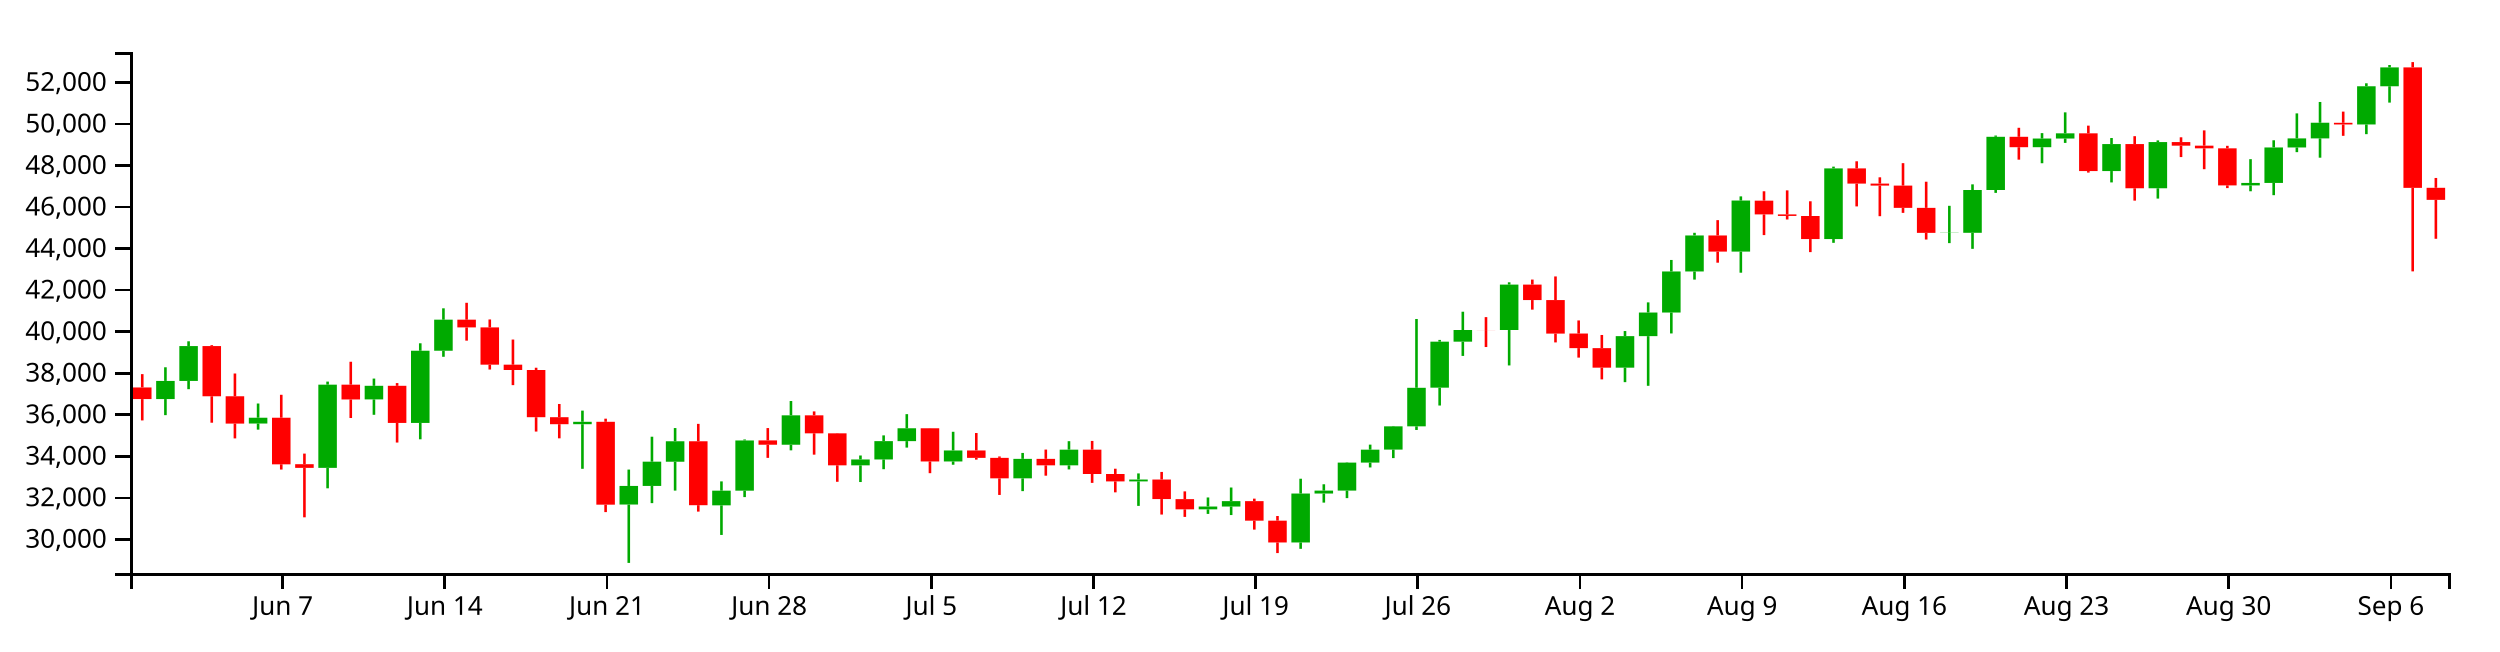
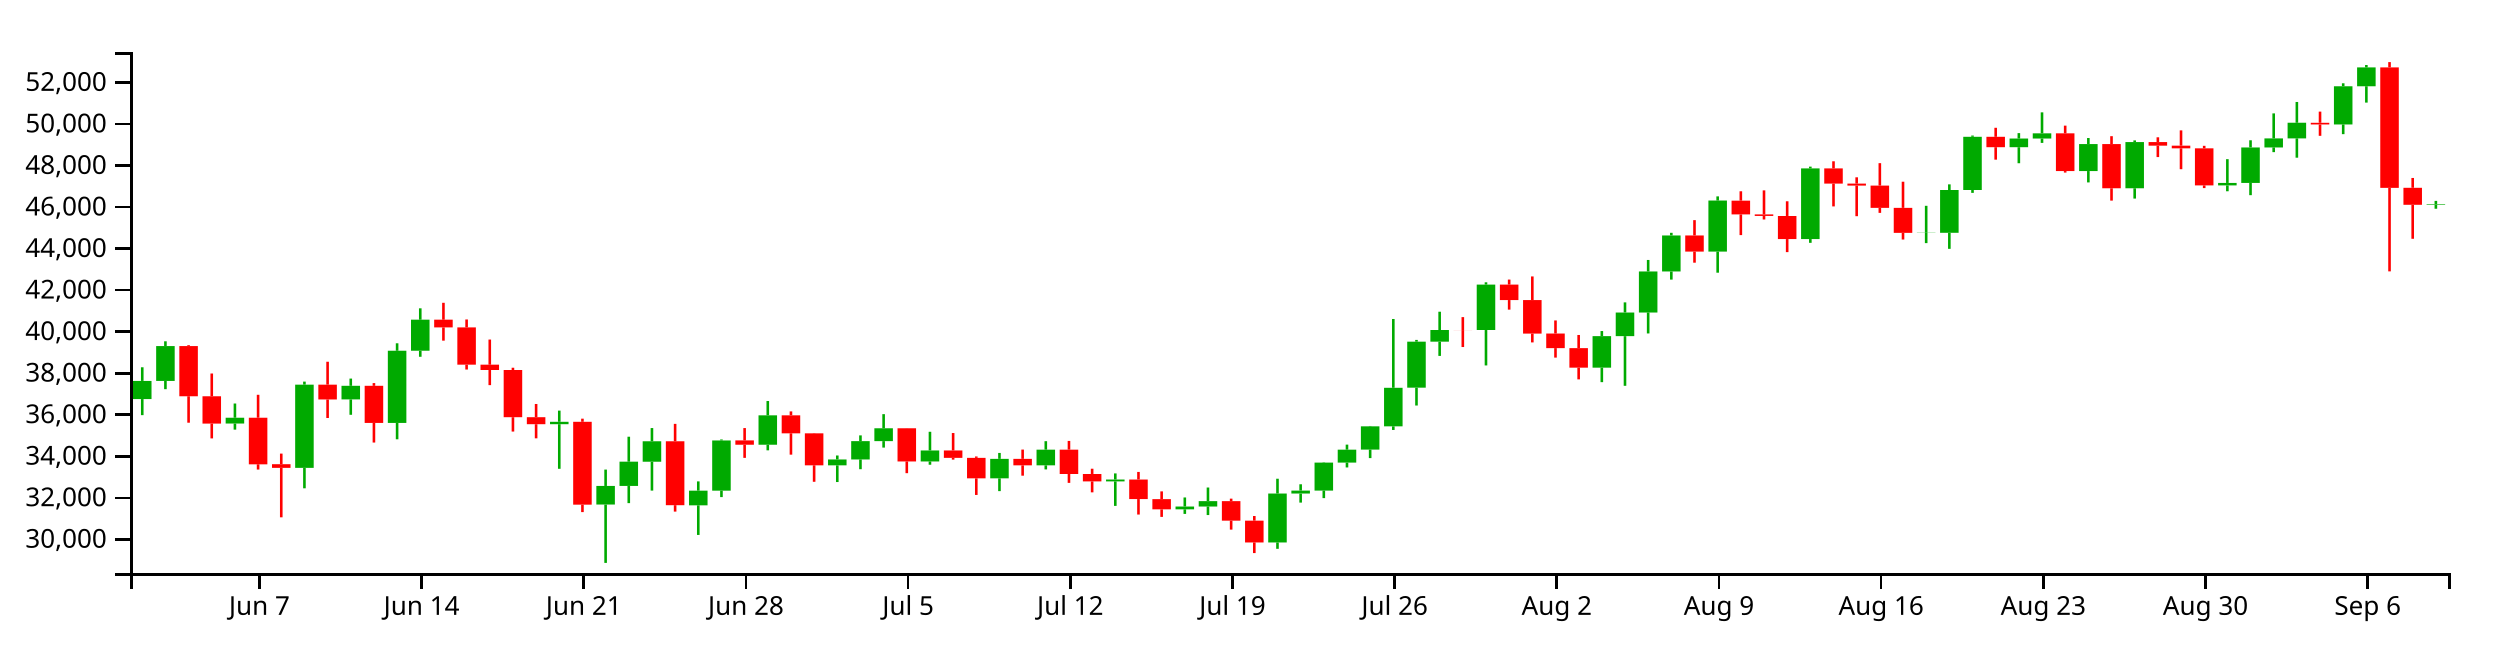
<svg xmlns="http://www.w3.org/2000/svg" version="1.1" width="960" height="250">
  <g transform="translate(50,20)">
    <style>.axis path,.axis line{fill:none;stroke:#000;shape-rendering:crispEdges;}path.candle{stroke:#000000;}path.candle.body{stroke-width:0;}path.candle.up{fill:#00AA00;stroke:#00AA00;}path.candle.down{fill:#FF0000;stroke:#FF0000;}</style>
    <g class="candlestick">
      <g class="data">
-         <path class="candle body up" d="M 9.964 133.235 l 7.117 0 L 17.081 126.267 l -7.117 0 L 9.964 133.235 M 18.86 126.267 l 7.117 0 L 25.978 112.885 l -7.117 0 L 18.86 126.267 M 45.55 142.636 l 7.117 0 L 52.667 140.401 l -7.117 0 L 45.55 142.636 M 72.239 159.664 l 7.117 0 L 79.356 127.707 l -7.117 0 L 72.239 159.664 M 90.032 133.371 l 7.117 0 L 97.149 128.155 l -7.117 0 L 90.032 133.371 M 107.825 142.396 l 7.117 0 L 114.942 114.689 l -7.117 0 L 107.825 142.396 M 116.721 114.689 l 7.117 0 L 123.838 102.761 l -7.117 0 L 116.721 114.689 M 170.1 142.894 l 7.117 0 L 177.217 141.965 l -7.117 0 L 170.1 142.894 M 187.893 173.752 l 7.117 0 L 195.01 166.611 l -7.117 0 L 187.893 173.752 M 196.789 166.611 l 7.117 0 L 203.906 157.293 l -7.117 0 L 196.789 166.611 M 205.686 157.317 l 7.117 0 L 212.803 149.438 l -7.117 0 L 205.686 157.317 M 223.479 174.055 l 7.117 0 L 230.596 168.413 l -7.117 0 L 223.479 174.055 M 232.375 168.413 l 7.117 0 L 239.492 149.141 l -7.117 0 L 232.375 168.413 M 250.168 150.779 l 7.117 0 L 257.285 139.48 l -7.117 0 L 250.168 150.779 M 276.857 158.694 l 7.117 0 L 283.974 156.428 l -7.117 0 L 276.857 158.694 M 285.754 156.428 l 7.117 0 L 292.871 149.39 l -7.117 0 L 285.754 156.428 M 294.65 149.39 l 7.117 0 L 301.767 144.466 l -7.117 0 L 294.65 149.39 M 312.443 157.197 l 7.117 0 L 319.56 152.971 l -7.117 0 L 312.443 157.197 M 339.132 163.692 l 7.117 0 L 346.25 156.195 l -7.117 0 L 339.132 163.692 M 356.925 158.69 l 7.117 0 L 364.042 152.66 l -7.117 0 L 356.925 158.69 M 383.615 164.861 l 7.117 0 L 390.732 164.136 l -7.117 0 L 383.615 164.861 M 410.304 175.588 l 7.117 0 L 417.421 174.502 l -7.117 0 L 410.304 175.588 M 419.2 174.502 l 7.117 0 L 426.317 172.441 l -7.117 0 L 419.2 174.502 M 445.89 188.296 l 7.117 0 L 453.007 169.523 l -7.117 0 L 445.89 188.296 M 454.786 169.523 l 7.117 0 L 461.903 168.38 l -7.117 0 L 454.786 169.523 M 463.683 168.382 l 7.117 0 L 470.8 157.644 l -7.117 0 L 463.683 168.382 M 472.579 157.644 l 7.117 0 L 479.696 152.667 l -7.117 0 L 472.579 157.644 M 481.475 152.64 l 7.117 0 L 488.593 143.713 l -7.117 0 L 481.475 152.64 M 490.372 143.713 l 7.117 0 L 497.489 128.907 l -7.117 0 L 490.372 143.713 M 499.268 128.877 l 7.117 0 L 506.385 111.201 l -7.117 0 L 499.268 128.877 M 508.165 111.211 l 7.117 0 L 515.282 106.722 l -7.117 0 L 508.165 111.211 M 525.958 106.731 l 7.117 0 L 533.075 89.283 l -7.117 0 L 525.958 106.731 M 570.44 121.176 l 7.117 0 L 577.557 109.086 l -7.117 0 L 570.44 121.176 M 579.336 109.086 l 7.117 0 L 586.453 100 l -7.117 0 L 579.336 109.086 M 588.233 100 l 7.117 0 L 595.35 84.255 l -7.117 0 L 588.233 100 M 597.129 84.255 l 7.117 0 L 604.246 70.414 l -7.117 0 L 597.129 84.255 M 614.922 76.62 l 7.117 0 L 622.039 57.01 l -7.117 0 L 614.922 76.62 M 650.508 71.789 l 7.117 0 L 657.625 44.676 l -7.117 0 L 650.508 71.789 M 694.99 69.43 l 7.117 0 L 702.107 69.355 l -7.117 0 L 694.99 69.43 M 703.886 69.402 l 7.117 0 L 711.004 52.965 l -7.117 0 L 703.886 69.402 M 712.783 52.965 l 7.117 0 L 719.9 32.535 l -7.117 0 L 712.783 52.965 M 730.576 36.527 l 7.117 0 L 737.693 33.199 l -7.117 0 L 730.576 36.527 M 739.472 33.199 l 7.117 0 L 746.589 31.208 l -7.117 0 L 739.472 33.199 M 757.265 45.681 l 7.117 0 L 764.382 35.319 l -7.117 0 L 757.265 45.681 M 775.058 52.301 l 7.117 0 L 782.175 34.549 l -7.117 0 L 775.058 52.301 M 810.644 51.192 l 7.117 0 L 817.761 50.251 l -7.117 0 L 810.644 51.192 M 819.54 50.251 l 7.117 0 L 826.657 36.618 l -7.117 0 L 819.54 50.251 M 828.437 36.618 l 7.117 0 L 835.554 33.14 l -7.117 0 L 828.437 36.618 M 837.333 33.14 l 7.117 0 L 844.45 27.139 l -7.117 0 L 837.333 33.14 M 855.126 27.79 l 7.117 0 L 862.243 13.122 l -7.117 0 L 855.126 27.79 M 864.022 13.122 l 7.117 0 L 871.14 5.888 l -7.117 0 L 864.022 13.122" />
-         <path class="candle body down" d="M 1.068 128.778 l 7.117 0 L 8.185 133.249 l -7.117 0 L 1.068 128.778 M 27.757 112.885 l 7.117 0 L 34.874 132.166 l -7.117 0 L 27.757 112.885 M 36.653 132.164 l 7.117 0 L 43.77 142.659 l -7.117 0 L 36.653 132.164 M 54.446 140.401 l 7.117 0 L 61.563 158.292 l -7.117 0 L 54.446 140.401 M 63.343 158.259 l 7.117 0 L 70.46 159.664 l -7.117 0 L 63.343 158.259 M 81.136 127.707 l 7.117 0 L 88.253 133.388 l -7.117 0 L 81.136 127.707 M 98.928 128.155 l 7.117 0 L 106.046 142.396 l -7.117 0 L 98.928 128.155 M 125.618 102.761 l 7.117 0 L 132.735 105.729 l -7.117 0 L 125.618 102.761 M 134.514 105.731 l 7.117 0 L 141.631 120.044 l -7.117 0 L 134.514 105.731 M 143.411 120.044 l 7.117 0 L 150.528 122.086 l -7.117 0 L 143.411 120.044 M 152.307 122.086 l 7.117 0 L 159.424 140.213 l -7.117 0 L 152.307 122.086 M 161.204 140.208 l 7.117 0 L 168.321 142.894 l -7.117 0 L 161.204 140.208 M 178.996 141.965 l 7.117 0 L 186.114 173.794 l -7.117 0 L 178.996 141.965 M 214.582 149.438 l 7.117 0 L 221.699 173.989 l -7.117 0 L 214.582 149.438 M 241.271 149.124 l 7.117 0 L 248.389 150.779 l -7.117 0 L 241.271 149.124 M 259.064 139.481 l 7.117 0 L 266.182 146.392 l -7.117 0 L 259.064 139.481 M 267.961 146.392 l 7.117 0 L 275.078 158.676 l -7.117 0 L 267.961 146.392 M 303.547 144.453 l 7.117 0 L 310.664 157.197 l -7.117 0 L 303.547 144.453 M 321.339 152.971 l 7.117 0 L 328.457 155.825 l -7.117 0 L 321.339 152.971 M 330.236 155.825 l 7.117 0 L 337.353 163.692 l -7.117 0 L 330.236 155.825 M 348.029 156.195 l 7.117 0 L 355.146 158.69 l -7.117 0 L 348.029 156.195 M 365.822 152.66 l 7.117 0 L 372.939 162.01 l -7.117 0 L 365.822 152.66 M 374.718 162.007 l 7.117 0 L 381.835 164.855 l -7.117 0 L 374.718 162.007 M 392.511 164.136 l 7.117 0 L 399.628 171.632 l -7.117 0 L 392.511 164.136 M 401.407 171.676 l 7.117 0 L 408.525 175.588 l -7.117 0 L 401.407 171.676 M 428.097 172.441 l 7.117 0 L 435.214 179.928 l -7.117 0 L 428.097 172.441 M 436.993 179.928 l 7.117 0 L 444.11 188.296 l -7.117 0 L 436.993 179.928 M 517.061 106.722 l 7.117 0 L 524.178 106.747 l -7.117 0 L 517.061 106.722 M 534.854 89.283 l 7.117 0 L 541.971 95.221 l -7.117 0 L 534.854 89.283 M 543.75 95.22 l 7.117 0 L 550.868 108.111 l -7.117 0 L 543.75 95.22 M 552.647 108.072 l 7.117 0 L 559.764 113.674 l -7.117 0 L 552.647 108.072 M 561.543 113.682 l 7.117 0 L 568.661 121.176 l -7.117 0 L 561.543 113.682 M 606.026 70.414 l 7.117 0 L 613.143 76.619 l -7.117 0 L 606.026 70.414 M 623.818 57.046 l 7.117 0 L 630.936 62.34 l -7.117 0 L 623.818 57.046 M 632.715 62.34 l 7.117 0 L 639.832 62.93 l -7.117 0 L 632.715 62.34 M 641.611 62.933 l 7.117 0 L 648.729 71.798 l -7.117 0 L 641.611 62.933 M 659.404 44.676 l 7.117 0 L 666.521 50.509 l -7.117 0 L 659.404 44.676 M 668.301 50.51 l 7.117 0 L 675.418 51.265 l -7.117 0 L 668.301 50.51 M 677.197 51.265 l 7.117 0 L 684.314 59.818 l -7.117 0 L 677.197 51.265 M 686.094 59.818 l 7.117 0 L 693.211 69.43 l -7.117 0 L 686.094 59.818 M 721.679 32.535 l 7.117 0 L 728.796 36.527 l -7.117 0 L 721.679 32.535 M 748.369 31.208 l 7.117 0 L 755.486 45.681 l -7.117 0 L 748.369 31.208 M 766.162 35.319 l 7.117 0 L 773.279 52.301 l -7.117 0 L 766.162 35.319 M 783.954 34.549 l 7.117 0 L 791.072 35.941 l -7.117 0 L 783.954 34.549 M 792.851 35.941 l 7.117 0 L 799.968 36.958 l -7.117 0 L 792.851 35.941 M 801.747 36.958 l 7.117 0 L 808.864 51.192 l -7.117 0 L 801.747 36.958 M 846.23 27.148 l 7.117 0 L 853.347 27.805 l -7.117 0 L 846.23 27.148 M 872.919 5.87 l 7.117 0 L 880.036 52.143 l -7.117 0 L 872.919 5.87 M 881.815 52.104 l 7.117 0 L 888.932 56.737 l -7.117 0 L 881.815 52.104" />
+         <path class="candle body up" d="M 1.068 133.235 l 7.117 0 L 8.185 126.267 l -7.117 0 L 1.068 133.235 M 9.964 126.267 l 7.117 0 L 17.081 112.885 l -7.117 0 L 9.964 126.267 M 36.653 142.636 l 7.117 0 L 43.77 140.401 l -7.117 0 L 36.653 142.636 M 63.343 159.664 l 7.117 0 L 70.46 127.707 l -7.117 0 L 63.343 159.664 M 81.136 133.371 l 7.117 0 L 88.253 128.155 l -7.117 0 L 81.136 133.371 M 98.928 142.396 l 7.117 0 L 106.046 114.689 l -7.117 0 L 98.928 142.396 M 107.825 114.689 l 7.117 0 L 114.942 102.761 l -7.117 0 L 107.825 114.689 M 161.204 142.894 l 7.117 0 L 168.321 141.965 l -7.117 0 L 161.204 142.894 M 178.996 173.752 l 7.117 0 L 186.114 166.611 l -7.117 0 L 178.996 173.752 M 187.893 166.611 l 7.117 0 L 195.01 157.293 l -7.117 0 L 187.893 166.611 M 196.789 157.317 l 7.117 0 L 203.906 149.438 l -7.117 0 L 196.789 157.317 M 214.582 174.055 l 7.117 0 L 221.699 168.413 l -7.117 0 L 214.582 174.055 M 223.479 168.413 l 7.117 0 L 230.596 149.141 l -7.117 0 L 223.479 168.413 M 241.271 150.779 l 7.117 0 L 248.389 139.48 l -7.117 0 L 241.271 150.779 M 267.961 158.694 l 7.117 0 L 275.078 156.428 l -7.117 0 L 267.961 158.694 M 276.857 156.428 l 7.117 0 L 283.974 149.39 l -7.117 0 L 276.857 156.428 M 285.754 149.39 l 7.117 0 L 292.871 144.466 l -7.117 0 L 285.754 149.39 M 303.547 157.197 l 7.117 0 L 310.664 152.971 l -7.117 0 L 303.547 157.197 M 330.236 163.692 l 7.117 0 L 337.353 156.195 l -7.117 0 L 330.236 163.692 M 348.029 158.69 l 7.117 0 L 355.146 152.66 l -7.117 0 L 348.029 158.69 M 374.718 164.861 l 7.117 0 L 381.835 164.136 l -7.117 0 L 374.718 164.861 M 401.407 175.588 l 7.117 0 L 408.525 174.502 l -7.117 0 L 401.407 175.588 M 410.304 174.502 l 7.117 0 L 417.421 172.441 l -7.117 0 L 410.304 174.502 M 436.993 188.296 l 7.117 0 L 444.11 169.523 l -7.117 0 L 436.993 188.296 M 445.89 169.523 l 7.117 0 L 453.007 168.38 l -7.117 0 L 445.89 169.523 M 454.786 168.382 l 7.117 0 L 461.903 157.644 l -7.117 0 L 454.786 168.382 M 463.683 157.644 l 7.117 0 L 470.8 152.667 l -7.117 0 L 463.683 157.644 M 472.579 152.64 l 7.117 0 L 479.696 143.713 l -7.117 0 L 472.579 152.64 M 481.475 143.713 l 7.117 0 L 488.593 128.907 l -7.117 0 L 481.475 143.713 M 490.372 128.877 l 7.117 0 L 497.489 111.201 l -7.117 0 L 490.372 128.877 M 499.268 111.211 l 7.117 0 L 506.385 106.722 l -7.117 0 L 499.268 111.211 M 517.061 106.731 l 7.117 0 L 524.178 89.283 l -7.117 0 L 517.061 106.731 M 561.543 121.176 l 7.117 0 L 568.661 109.086 l -7.117 0 L 561.543 121.176 M 570.44 109.086 l 7.117 0 L 577.557 100 l -7.117 0 L 570.44 109.086 M 579.336 100 l 7.117 0 L 586.453 84.255 l -7.117 0 L 579.336 100 M 588.233 84.255 l 7.117 0 L 595.35 70.414 l -7.117 0 L 588.233 84.255 M 606.026 76.62 l 7.117 0 L 613.143 57.01 l -7.117 0 L 606.026 76.62 M 641.611 71.789 l 7.117 0 L 648.729 44.676 l -7.117 0 L 641.611 71.789 M 686.094 69.43 l 7.117 0 L 693.211 69.355 l -7.117 0 L 686.094 69.43 M 694.99 69.402 l 7.117 0 L 702.107 52.965 l -7.117 0 L 694.99 69.402 M 703.886 52.965 l 7.117 0 L 711.004 32.535 l -7.117 0 L 703.886 52.965 M 721.679 36.527 l 7.117 0 L 728.796 33.199 l -7.117 0 L 721.679 36.527 M 730.576 33.199 l 7.117 0 L 737.693 31.208 l -7.117 0 L 730.576 33.199 M 748.369 45.681 l 7.117 0 L 755.486 35.319 l -7.117 0 L 748.369 45.681 M 766.162 52.301 l 7.117 0 L 773.279 34.549 l -7.117 0 L 766.162 52.301 M 801.747 51.192 l 7.117 0 L 808.864 50.251 l -7.117 0 L 801.747 51.192 M 810.644 50.251 l 7.117 0 L 817.761 36.618 l -7.117 0 L 810.644 50.251 M 819.54 36.618 l 7.117 0 L 826.657 33.14 l -7.117 0 L 819.54 36.618 M 828.437 33.14 l 7.117 0 L 835.554 27.139 l -7.117 0 L 828.437 33.14 M 846.23 27.79 l 7.117 0 L 853.347 13.122 l -7.117 0 L 846.23 27.79 M 855.126 13.122 l 7.117 0 L 862.243 5.888 l -7.117 0 L 855.126 13.122 M 881.815 58.645 l 7.117 0 L 888.932 58.404 l -7.117 0 L 881.815 58.645" />
+         <path class="candle body down" d="M 18.86 112.885 l 7.117 0 L 25.978 132.166 l -7.117 0 L 18.86 112.885 M 27.757 132.164 l 7.117 0 L 34.874 142.659 l -7.117 0 L 27.757 132.164 M 45.55 140.401 l 7.117 0 L 52.667 158.292 l -7.117 0 L 45.55 140.401 M 54.446 158.259 l 7.117 0 L 61.563 159.664 l -7.117 0 L 54.446 158.259 M 72.239 127.707 l 7.117 0 L 79.356 133.388 l -7.117 0 L 72.239 127.707 M 90.032 128.155 l 7.117 0 L 97.149 142.396 l -7.117 0 L 90.032 128.155 M 116.721 102.761 l 7.117 0 L 123.838 105.729 l -7.117 0 L 116.721 102.761 M 125.618 105.731 l 7.117 0 L 132.735 120.044 l -7.117 0 L 125.618 105.731 M 134.514 120.044 l 7.117 0 L 141.631 122.086 l -7.117 0 L 134.514 120.044 M 143.411 122.086 l 7.117 0 L 150.528 140.213 l -7.117 0 L 143.411 122.086 M 152.307 140.208 l 7.117 0 L 159.424 142.894 l -7.117 0 L 152.307 140.208 M 170.1 141.965 l 7.117 0 L 177.217 173.794 l -7.117 0 L 170.1 141.965 M 205.686 149.438 l 7.117 0 L 212.803 173.989 l -7.117 0 L 205.686 149.438 M 232.375 149.124 l 7.117 0 L 239.492 150.779 l -7.117 0 L 232.375 149.124 M 250.168 139.481 l 7.117 0 L 257.285 146.392 l -7.117 0 L 250.168 139.481 M 259.064 146.392 l 7.117 0 L 266.182 158.676 l -7.117 0 L 259.064 146.392 M 294.65 144.453 l 7.117 0 L 301.767 157.197 l -7.117 0 L 294.65 144.453 M 312.443 152.971 l 7.117 0 L 319.56 155.825 l -7.117 0 L 312.443 152.971 M 321.339 155.825 l 7.117 0 L 328.457 163.692 l -7.117 0 L 321.339 155.825 M 339.132 156.195 l 7.117 0 L 346.25 158.69 l -7.117 0 L 339.132 156.195 M 356.925 152.66 l 7.117 0 L 364.042 162.01 l -7.117 0 L 356.925 152.66 M 365.822 162.007 l 7.117 0 L 372.939 164.855 l -7.117 0 L 365.822 162.007 M 383.615 164.136 l 7.117 0 L 390.732 171.632 l -7.117 0 L 383.615 164.136 M 392.511 171.676 l 7.117 0 L 399.628 175.588 l -7.117 0 L 392.511 171.676 M 419.2 172.441 l 7.117 0 L 426.317 179.928 l -7.117 0 L 419.2 172.441 M 428.097 179.928 l 7.117 0 L 435.214 188.296 l -7.117 0 L 428.097 179.928 M 508.165 106.722 l 7.117 0 L 515.282 106.747 l -7.117 0 L 508.165 106.722 M 525.958 89.283 l 7.117 0 L 533.075 95.221 l -7.117 0 L 525.958 89.283 M 534.854 95.22 l 7.117 0 L 541.971 108.111 l -7.117 0 L 534.854 95.22 M 543.75 108.072 l 7.117 0 L 550.868 113.674 l -7.117 0 L 543.75 108.072 M 552.647 113.682 l 7.117 0 L 559.764 121.176 l -7.117 0 L 552.647 113.682 M 597.129 70.414 l 7.117 0 L 604.246 76.619 l -7.117 0 L 597.129 70.414 M 614.922 57.046 l 7.117 0 L 622.039 62.34 l -7.117 0 L 614.922 57.046 M 623.818 62.34 l 7.117 0 L 630.936 62.93 l -7.117 0 L 623.818 62.34 M 632.715 62.933 l 7.117 0 L 639.832 71.798 l -7.117 0 L 632.715 62.933 M 650.508 44.676 l 7.117 0 L 657.625 50.509 l -7.117 0 L 650.508 44.676 M 659.404 50.51 l 7.117 0 L 666.521 51.265 l -7.117 0 L 659.404 50.51 M 668.301 51.265 l 7.117 0 L 675.418 59.818 l -7.117 0 L 668.301 51.265 M 677.197 59.818 l 7.117 0 L 684.314 69.43 l -7.117 0 L 677.197 59.818 M 712.783 32.535 l 7.117 0 L 719.9 36.527 l -7.117 0 L 712.783 32.535 M 739.472 31.208 l 7.117 0 L 746.589 45.681 l -7.117 0 L 739.472 31.208 M 757.265 35.319 l 7.117 0 L 764.382 52.301 l -7.117 0 L 757.265 35.319 M 775.058 34.549 l 7.117 0 L 782.175 35.941 l -7.117 0 L 775.058 34.549 M 783.954 35.941 l 7.117 0 L 791.072 36.958 l -7.117 0 L 783.954 35.941 M 792.851 36.958 l 7.117 0 L 799.968 51.192 l -7.117 0 L 792.851 36.958 M 837.333 27.148 l 7.117 0 L 844.45 27.805 l -7.117 0 L 837.333 27.148 M 864.022 5.87 l 7.117 0 L 871.14 52.143 l -7.117 0 L 864.022 5.87 M 872.919 52.104 l 7.117 0 L 880.036 58.645 l -7.117 0 L 872.919 52.104" />
        <path class="candle body equal" />
-         <path class="candle wick up" d="M 13.523 121.033 L 13.523 126.267 M 13.523 133.235 L 13.523 139.415 M 22.419 111.057 L 22.419 112.885 M 22.419 126.267 L 22.419 129.446 M 49.108 134.949 L 49.108 140.401 M 49.108 142.636 L 49.108 144.981 M 75.798 126.537 L 75.798 127.707 M 75.798 159.664 L 75.798 167.51 M 93.591 125.376 L 93.591 128.155 M 93.591 133.371 L 93.591 139.281 M 111.383 111.822 L 111.383 114.689 M 111.383 142.396 L 111.383 148.689 M 120.28 98.393 L 120.28 102.761 M 120.28 114.689 L 120.28 117.006 M 173.659 137.678 L 173.659 141.965 M 173.659 142.894 L 173.659 160.021 M 191.451 160.318 L 191.451 166.611 M 191.451 173.752 L 191.451 196.154 M 200.348 147.7 L 200.348 157.293 M 200.348 166.611 L 200.348 173.203 M 209.244 144.375 L 209.244 149.438 M 209.244 157.317 L 209.244 168.39 M 227.037 164.854 L 227.037 168.413 M 227.037 174.055 L 227.037 185.42 M 235.934 148.753 L 235.934 149.141 M 235.934 168.413 L 235.934 170.887 M 253.727 133.992 L 253.727 139.48 M 253.727 150.779 L 253.727 152.928 M 280.416 154.909 L 280.416 156.428 M 280.416 158.694 L 280.416 165.101 M 289.312 147.185 L 289.312 149.39 M 289.312 156.428 L 289.312 160.175 M 298.209 139.033 L 298.209 144.466 M 298.209 149.39 L 298.209 151.878 M 316.002 145.803 L 316.002 152.971 M 316.002 157.197 L 316.002 158.458 M 342.691 153.928 L 342.691 156.195 M 342.691 163.692 L 342.691 168.593 M 360.484 149.415 L 360.484 152.66 M 360.484 158.69 L 360.484 160.256 M 387.173 161.791 L 387.173 164.136 M 387.173 164.861 L 387.173 174.264 M 413.862 171.026 L 413.862 174.502 M 413.862 175.588 L 413.862 177.339 M 422.759 167.206 L 422.759 172.441 M 422.759 174.502 L 422.759 177.781 M 449.448 163.833 L 449.448 169.523 M 449.448 188.296 L 449.448 190.75 M 458.345 165.959 L 458.345 168.38 M 458.345 169.523 L 458.345 173.004 M 467.241 157.517 L 467.241 157.644 M 467.241 168.382 L 467.241 171.278 M 476.138 150.738 L 476.138 152.667 M 476.138 157.644 L 476.138 159.501 M 485.034 143.577 L 485.034 143.713 M 485.034 152.64 L 485.034 155.913 M 493.93 102.492 L 493.93 128.907 M 493.93 143.713 L 493.93 145.11 M 502.827 110.526 L 502.827 111.201 M 502.827 128.877 L 502.827 135.722 M 511.723 99.701 L 511.723 106.722 M 511.723 111.211 L 511.723 116.671 M 529.516 88.403 L 529.516 89.283 M 529.516 106.731 L 529.516 120.329 M 573.998 107.12 L 573.998 109.086 M 573.998 121.176 L 573.998 126.746 M 582.895 96.112 L 582.895 100 M 582.895 109.086 L 582.895 128.149 M 591.791 79.825 L 591.791 84.255 M 591.791 100 L 591.791 108.044 M 600.688 69.397 L 600.688 70.414 M 600.688 84.255 L 600.688 87.369 M 618.481 55.409 L 618.481 57.01 M 618.481 76.62 L 618.481 84.717 M 654.066 43.99 L 654.066 44.676 M 654.066 71.789 L 654.066 73.246 M 698.549 59.03 L 698.549 69.355 M 698.549 69.43 L 698.549 73.359 M 707.445 50.793 L 707.445 52.965 M 707.445 69.402 L 707.445 75.556 M 716.341 32.052 L 716.341 32.535 M 716.341 52.965 L 716.341 54.062 M 734.134 31.119 L 734.134 33.199 M 734.134 36.527 L 734.134 42.682 M 743.031 23.145 L 743.031 31.208 M 743.031 33.199 L 743.031 34.875 M 760.824 32.999 L 760.824 35.319 M 760.824 45.681 L 760.824 50.049 M 778.617 33.911 L 778.617 34.549 M 778.617 52.301 L 778.617 56.255 M 814.202 41.119 L 814.202 50.251 M 814.202 51.192 L 814.202 53.448 M 823.099 33.863 L 823.099 36.618 M 823.099 50.251 L 823.099 54.947 M 831.995 23.542 L 831.995 33.14 M 831.995 36.618 L 831.995 38.424 M 840.892 19.157 L 840.892 27.139 M 840.892 33.14 L 840.892 40.555 M 858.685 11.98 L 858.685 13.122 M 858.685 27.79 L 858.685 31.518 M 867.581 4.963 L 867.581 5.888 M 867.581 13.122 L 867.581 19.402" style="stroke-width: 1px;" />
-         <path class="candle wick down" d="M 4.626 123.666 L 4.626 128.778 M 4.626 133.249 L 4.626 141.44 M 31.315 112.547 L 31.315 112.885 M 31.315 132.166 L 31.315 142.324 M 40.212 123.425 L 40.212 132.164 M 40.212 142.659 L 40.212 148.346 M 58.005 131.599 L 58.005 140.401 M 58.005 158.292 L 58.005 160.308 M 66.901 154.183 L 66.901 158.259 M 66.901 159.664 L 66.901 178.65 M 84.694 118.912 L 84.694 127.707 M 84.694 133.388 L 84.694 140.515 M 102.487 127.105 L 102.487 128.155 M 102.487 142.396 L 102.487 149.938 M 129.176 96.272 L 129.176 102.761 M 129.176 105.729 L 129.176 110.814 M 138.073 102.674 L 138.073 105.731 M 138.073 120.044 L 138.073 121.902 M 146.969 110.388 L 146.969 120.044 M 146.969 122.086 L 146.969 127.891 M 155.866 121.21 L 155.866 122.086 M 155.866 140.213 L 155.866 145.72 M 164.762 135.132 L 164.762 140.208 M 164.762 142.894 L 164.762 148.318 M 182.555 140.77 L 182.555 141.965 M 182.555 173.794 L 182.555 176.646 M 218.141 142.764 L 218.141 149.438 M 218.141 173.989 L 218.141 176.457 M 244.83 144.377 L 244.83 149.124 M 244.83 150.779 L 244.83 155.821 M 262.623 137.979 L 262.623 139.481 M 262.623 146.392 L 262.623 154.586 M 271.519 146.292 L 271.519 146.392 M 271.519 158.676 L 271.519 165.005 M 307.105 144.408 L 307.105 144.453 M 307.105 157.197 L 307.105 161.699 M 324.898 146.28 L 324.898 152.971 M 324.898 155.825 L 324.898 156.498 M 333.794 155.287 L 333.794 155.825 M 333.794 163.692 L 333.794 170.061 M 351.587 152.636 L 351.587 156.195 M 351.587 158.69 L 351.587 162.662 M 369.38 149.316 L 369.38 152.66 M 369.38 162.01 L 369.38 165.425 M 378.277 159.989 L 378.277 162.007 M 378.277 164.855 L 378.277 169.062 M 396.07 161.223 L 396.07 164.136 M 396.07 171.632 L 396.07 177.589 M 404.966 168.688 L 404.966 171.676 M 404.966 175.588 L 404.966 178.49 M 431.655 171.48 L 431.655 172.441 M 431.655 179.928 L 431.655 183.375 M 440.552 178.147 L 440.552 179.928 M 440.552 188.296 L 440.552 192.382 M 520.62 101.774 L 520.62 106.722 M 520.62 106.747 L 520.62 113.258 M 538.413 87.356 L 538.413 89.283 M 538.413 95.221 L 538.413 98.902 M 547.309 86.152 L 547.309 95.22 M 547.309 108.111 L 547.309 111.487 M 556.206 103.05 L 556.206 108.072 M 556.206 113.674 L 556.206 117.325 M 565.102 108.633 L 565.102 113.682 M 565.102 121.176 L 565.102 125.682 M 609.584 64.533 L 609.584 70.414 M 609.584 76.619 L 609.584 80.873 M 627.377 53.448 L 627.377 57.046 M 627.377 62.34 L 627.377 70.279 M 636.273 53.102 L 636.273 62.34 M 636.273 62.93 L 636.273 64.285 M 645.17 57.291 L 645.17 62.933 M 645.17 71.798 L 645.17 76.814 M 662.963 41.933 L 662.963 44.676 M 662.963 50.509 L 662.963 59.261 M 671.859 48.087 L 671.859 50.51 M 671.859 51.265 L 671.859 63.018 M 680.756 42.652 L 680.756 51.265 M 680.756 59.818 L 680.756 61.742 M 689.652 49.78 L 689.652 59.818 M 689.652 69.43 L 689.652 71.981 M 725.238 29.07 L 725.238 32.535 M 725.238 36.527 L 725.238 41.311 M 751.927 28.248 L 751.927 31.208 M 751.927 45.681 L 751.927 46.271 M 769.72 32.293 L 769.72 35.319 M 769.72 52.301 L 769.72 57.037 M 787.513 32.722 L 787.513 34.549 M 787.513 35.941 L 787.513 40.315 M 796.409 30.065 L 796.409 35.941 M 796.409 36.958 L 796.409 44.975 M 805.306 35.995 L 805.306 36.958 M 805.306 51.192 L 805.306 52.228 M 849.788 22.86 L 849.788 27.148 M 849.788 27.805 L 849.788 32.156 M 876.477 3.846 L 876.477 5.87 M 876.477 52.143 L 876.477 84.206 M 885.374 48.337 L 885.374 52.104 M 885.374 56.737 L 885.374 71.694" style="stroke-width: 1px;" />
+         <path class="candle wick up" d="M 4.626 121.033 L 4.626 126.267 M 4.626 133.235 L 4.626 139.415 M 13.523 111.057 L 13.523 112.885 M 13.523 126.267 L 13.523 129.446 M 40.212 134.949 L 40.212 140.401 M 40.212 142.636 L 40.212 144.981 M 66.901 126.537 L 66.901 127.707 M 66.901 159.664 L 66.901 167.51 M 84.694 125.376 L 84.694 128.155 M 84.694 133.371 L 84.694 139.281 M 102.487 111.822 L 102.487 114.689 M 102.487 142.396 L 102.487 148.689 M 111.383 98.393 L 111.383 102.761 M 111.383 114.689 L 111.383 117.006 M 164.762 137.678 L 164.762 141.965 M 164.762 142.894 L 164.762 160.021 M 182.555 160.318 L 182.555 166.611 M 182.555 173.752 L 182.555 196.154 M 191.451 147.7 L 191.451 157.293 M 191.451 166.611 L 191.451 173.203 M 200.348 144.375 L 200.348 149.438 M 200.348 157.317 L 200.348 168.39 M 218.141 164.854 L 218.141 168.413 M 218.141 174.055 L 218.141 185.42 M 227.037 148.753 L 227.037 149.141 M 227.037 168.413 L 227.037 170.887 M 244.83 133.992 L 244.83 139.48 M 244.83 150.779 L 244.83 152.928 M 271.519 154.909 L 271.519 156.428 M 271.519 158.694 L 271.519 165.101 M 280.416 147.185 L 280.416 149.39 M 280.416 156.428 L 280.416 160.175 M 289.312 139.033 L 289.312 144.466 M 289.312 149.39 L 289.312 151.878 M 307.105 145.803 L 307.105 152.971 M 307.105 157.197 L 307.105 158.458 M 333.794 153.928 L 333.794 156.195 M 333.794 163.692 L 333.794 168.593 M 351.587 149.415 L 351.587 152.66 M 351.587 158.69 L 351.587 160.256 M 378.277 161.791 L 378.277 164.136 M 378.277 164.861 L 378.277 174.264 M 404.966 171.026 L 404.966 174.502 M 404.966 175.588 L 404.966 177.339 M 413.862 167.206 L 413.862 172.441 M 413.862 174.502 L 413.862 177.781 M 440.552 163.833 L 440.552 169.523 M 440.552 188.296 L 440.552 190.75 M 449.448 165.959 L 449.448 168.38 M 449.448 169.523 L 449.448 173.004 M 458.345 157.517 L 458.345 157.644 M 458.345 168.382 L 458.345 171.278 M 467.241 150.738 L 467.241 152.667 M 467.241 157.644 L 467.241 159.501 M 476.138 143.577 L 476.138 143.713 M 476.138 152.64 L 476.138 155.913 M 485.034 102.492 L 485.034 128.907 M 485.034 143.713 L 485.034 145.11 M 493.93 110.526 L 493.93 111.201 M 493.93 128.877 L 493.93 135.722 M 502.827 99.701 L 502.827 106.722 M 502.827 111.211 L 502.827 116.671 M 520.62 88.403 L 520.62 89.283 M 520.62 106.731 L 520.62 120.329 M 565.102 107.12 L 565.102 109.086 M 565.102 121.176 L 565.102 126.746 M 573.998 96.112 L 573.998 100 M 573.998 109.086 L 573.998 128.149 M 582.895 79.825 L 582.895 84.255 M 582.895 100 L 582.895 108.044 M 591.791 69.397 L 591.791 70.414 M 591.791 84.255 L 591.791 87.369 M 609.584 55.409 L 609.584 57.01 M 609.584 76.62 L 609.584 84.717 M 645.17 43.99 L 645.17 44.676 M 645.17 71.789 L 645.17 73.246 M 689.652 59.03 L 689.652 69.355 M 689.652 69.43 L 689.652 73.359 M 698.549 50.793 L 698.549 52.965 M 698.549 69.402 L 698.549 75.556 M 707.445 32.052 L 707.445 32.535 M 707.445 52.965 L 707.445 54.062 M 725.238 31.119 L 725.238 33.199 M 725.238 36.527 L 725.238 42.682 M 734.134 23.145 L 734.134 31.208 M 734.134 33.199 L 734.134 34.875 M 751.927 32.999 L 751.927 35.319 M 751.927 45.681 L 751.927 50.049 M 769.72 33.911 L 769.72 34.549 M 769.72 52.301 L 769.72 56.255 M 805.306 41.119 L 805.306 50.251 M 805.306 51.192 L 805.306 53.448 M 814.202 33.863 L 814.202 36.618 M 814.202 50.251 L 814.202 54.947 M 823.099 23.542 L 823.099 33.14 M 823.099 36.618 L 823.099 38.424 M 831.995 19.157 L 831.995 27.139 M 831.995 33.14 L 831.995 40.555 M 849.788 11.98 L 849.788 13.122 M 849.788 27.79 L 849.788 31.518 M 858.685 4.963 L 858.685 5.888 M 858.685 13.122 L 858.685 19.402 M 885.374 57.14 L 885.374 58.404 M 885.374 58.645 L 885.374 60.16" style="stroke-width: 1px;" />
+         <path class="candle wick down" d="M 22.419 112.547 L 22.419 112.885 M 22.419 132.166 L 22.419 142.324 M 31.315 123.425 L 31.315 132.164 M 31.315 142.659 L 31.315 148.346 M 49.108 131.599 L 49.108 140.401 M 49.108 158.292 L 49.108 160.308 M 58.005 154.183 L 58.005 158.259 M 58.005 159.664 L 58.005 178.65 M 75.798 118.912 L 75.798 127.707 M 75.798 133.388 L 75.798 140.515 M 93.591 127.105 L 93.591 128.155 M 93.591 142.396 L 93.591 149.938 M 120.28 96.272 L 120.28 102.761 M 120.28 105.729 L 120.28 110.814 M 129.176 102.674 L 129.176 105.731 M 129.176 120.044 L 129.176 121.902 M 138.073 110.388 L 138.073 120.044 M 138.073 122.086 L 138.073 127.891 M 146.969 121.21 L 146.969 122.086 M 146.969 140.213 L 146.969 145.72 M 155.866 135.132 L 155.866 140.208 M 155.866 142.894 L 155.866 148.318 M 173.659 140.77 L 173.659 141.965 M 173.659 173.794 L 173.659 176.646 M 209.244 142.764 L 209.244 149.438 M 209.244 173.989 L 209.244 176.457 M 235.934 144.377 L 235.934 149.124 M 235.934 150.779 L 235.934 155.821 M 253.727 137.979 L 253.727 139.481 M 253.727 146.392 L 253.727 154.586 M 262.623 146.292 L 262.623 146.392 M 262.623 158.676 L 262.623 165.005 M 298.209 144.408 L 298.209 144.453 M 298.209 157.197 L 298.209 161.699 M 316.002 146.28 L 316.002 152.971 M 316.002 155.825 L 316.002 156.498 M 324.898 155.287 L 324.898 155.825 M 324.898 163.692 L 324.898 170.061 M 342.691 152.636 L 342.691 156.195 M 342.691 158.69 L 342.691 162.662 M 360.484 149.316 L 360.484 152.66 M 360.484 162.01 L 360.484 165.425 M 369.38 159.989 L 369.38 162.007 M 369.38 164.855 L 369.38 169.062 M 387.173 161.223 L 387.173 164.136 M 387.173 171.632 L 387.173 177.589 M 396.07 168.688 L 396.07 171.676 M 396.07 175.588 L 396.07 178.49 M 422.759 171.48 L 422.759 172.441 M 422.759 179.928 L 422.759 183.375 M 431.655 178.147 L 431.655 179.928 M 431.655 188.296 L 431.655 192.382 M 511.723 101.774 L 511.723 106.722 M 511.723 106.747 L 511.723 113.258 M 529.516 87.356 L 529.516 89.283 M 529.516 95.221 L 529.516 98.902 M 538.413 86.152 L 538.413 95.22 M 538.413 108.111 L 538.413 111.487 M 547.309 103.05 L 547.309 108.072 M 547.309 113.674 L 547.309 117.325 M 556.206 108.633 L 556.206 113.682 M 556.206 121.176 L 556.206 125.682 M 600.688 64.533 L 600.688 70.414 M 600.688 76.619 L 600.688 80.873 M 618.481 53.448 L 618.481 57.046 M 618.481 62.34 L 618.481 70.279 M 627.377 53.102 L 627.377 62.34 M 627.377 62.93 L 627.377 64.285 M 636.273 57.291 L 636.273 62.933 M 636.273 71.798 L 636.273 76.814 M 654.066 41.933 L 654.066 44.676 M 654.066 50.509 L 654.066 59.261 M 662.963 48.087 L 662.963 50.51 M 662.963 51.265 L 662.963 63.018 M 671.859 42.652 L 671.859 51.265 M 671.859 59.818 L 671.859 61.742 M 680.756 49.78 L 680.756 59.818 M 680.756 69.43 L 680.756 71.981 M 716.341 29.07 L 716.341 32.535 M 716.341 36.527 L 716.341 41.311 M 743.031 28.248 L 743.031 31.208 M 743.031 45.681 L 743.031 46.271 M 760.824 32.293 L 760.824 35.319 M 760.824 52.301 L 760.824 57.037 M 778.617 32.722 L 778.617 34.549 M 778.617 35.941 L 778.617 40.315 M 787.513 30.065 L 787.513 35.941 M 787.513 36.958 L 787.513 44.975 M 796.409 35.995 L 796.409 36.958 M 796.409 51.192 L 796.409 52.228 M 840.892 22.86 L 840.892 27.148 M 840.892 27.805 L 840.892 32.156 M 867.581 3.846 L 867.581 5.87 M 867.581 52.143 L 867.581 84.206 M 876.477 48.337 L 876.477 52.104 M 876.477 58.645 L 876.477 71.694" style="stroke-width: 1px;" />
        <path class="candle wick equal" style="stroke-width: 1px;" />
      </g>
    </g>
    <g class="x axis" transform="translate(0,200)" fill="none" font-size="10" font-family="sans-serif" text-anchor="middle">
      <path class="domain" stroke="#000" d="M0.5,6V0.5H890.5V6" />
-       <g class="tick" opacity="1" transform="translate(58.0048,0)">
+       <g class="tick" opacity="1" transform="translate(49.10836,0)">
        <line stroke="#000" y2="6" x1="0.5" x2="0.5" />
        <text fill="#000" y="9" x="0.5" dy="0.71em">Jun  7</text>
      </g>
-       <g class="tick" opacity="1" transform="translate(120.2799,0)">
+       <g class="tick" opacity="1" transform="translate(111.3834,0)">
        <line stroke="#000" y2="6" x1="0.5" x2="0.5" />
        <text fill="#000" y="9" x="0.5" dy="0.71em">Jun 14</text>
      </g>
-       <g class="tick" opacity="1" transform="translate(182.555,0)">
+       <g class="tick" opacity="1" transform="translate(173.6585,0)">
        <line stroke="#000" y2="6" x1="0.5" x2="0.5" />
        <text fill="#000" y="9" x="0.5" dy="0.71em">Jun 21</text>
      </g>
-       <g class="tick" opacity="1" transform="translate(244.8301,0)">
+       <g class="tick" opacity="1" transform="translate(235.9336,0)">
        <line stroke="#000" y2="6" x1="0.5" x2="0.5" />
        <text fill="#000" y="9" x="0.5" dy="0.71em">Jun 28</text>
      </g>
-       <g class="tick" opacity="1" transform="translate(307.1052,0)">
+       <g class="tick" opacity="1" transform="translate(298.2087,0)">
        <line stroke="#000" y2="6" x1="0.5" x2="0.5" />
        <text fill="#000" y="9" x="0.5" dy="0.71em">Jul  5</text>
      </g>
-       <g class="tick" opacity="1" transform="translate(369.3802,0)">
+       <g class="tick" opacity="1" transform="translate(360.4838,0)">
        <line stroke="#000" y2="6" x1="0.5" x2="0.5" />
        <text fill="#000" y="9" x="0.5" dy="0.71em">Jul 12</text>
      </g>
-       <g class="tick" opacity="1" transform="translate(431.6553,0)">
+       <g class="tick" opacity="1" transform="translate(422.7589,0)">
        <line stroke="#000" y2="6" x1="0.5" x2="0.5" />
        <text fill="#000" y="9" x="0.5" dy="0.71em">Jul 19</text>
      </g>
-       <g class="tick" opacity="1" transform="translate(493.9304,0)">
+       <g class="tick" opacity="1" transform="translate(485.034,0)">
        <line stroke="#000" y2="6" x1="0.5" x2="0.5" />
        <text fill="#000" y="9" x="0.5" dy="0.71em">Jul 26</text>
      </g>
-       <g class="tick" opacity="1" transform="translate(556.2055,0)">
+       <g class="tick" opacity="1" transform="translate(547.3091,0)">
        <line stroke="#000" y2="6" x1="0.5" x2="0.5" />
        <text fill="#000" y="9" x="0.5" dy="0.71em">Aug  2</text>
      </g>
-       <g class="tick" opacity="1" transform="translate(618.4806,0)">
+       <g class="tick" opacity="1" transform="translate(609.5842,0)">
        <line stroke="#000" y2="6" x1="0.5" x2="0.5" />
        <text fill="#000" y="9" x="0.5" dy="0.71em">Aug  9</text>
      </g>
-       <g class="tick" opacity="1" transform="translate(680.7557,0)">
+       <g class="tick" opacity="1" transform="translate(671.8593,0)">
        <line stroke="#000" y2="6" x1="0.5" x2="0.5" />
        <text fill="#000" y="9" x="0.5" dy="0.71em">Aug 16</text>
      </g>
-       <g class="tick" opacity="1" transform="translate(743.0308,0)">
+       <g class="tick" opacity="1" transform="translate(734.1343,0)">
        <line stroke="#000" y2="6" x1="0.5" x2="0.5" />
        <text fill="#000" y="9" x="0.5" dy="0.71em">Aug 23</text>
      </g>
-       <g class="tick" opacity="1" transform="translate(805.3059,0)">
+       <g class="tick" opacity="1" transform="translate(796.4094,0)">
        <line stroke="#000" y2="6" x1="0.5" x2="0.5" />
        <text fill="#000" y="9" x="0.5" dy="0.71em">Aug 30</text>
      </g>
-       <g class="tick" opacity="1" transform="translate(867.581,0)">
+       <g class="tick" opacity="1" transform="translate(858.6845,0)">
        <line stroke="#000" y2="6" x1="0.5" x2="0.5" />
        <text fill="#000" y="9" x="0.5" dy="0.71em">Sep  6</text>
      </g>
    </g>
    <g class="y axis" fill="none" font-size="10" font-family="sans-serif" text-anchor="end">
      <path class="domain" stroke="#000" d="M-6,200.5H0.5V0.5H-6" />
      <g class="tick" opacity="1" transform="translate(0,186.6242)">
        <line stroke="#000" x2="-6" y1="0.5" y2="0.5" />
        <text fill="#000" x="-9" y="0.5" dy="0.32em">30,000</text>
      </g>
      <g class="tick" opacity="1" transform="translate(0,170.675)">
        <line stroke="#000" x2="-6" y1="0.5" y2="0.5" />
        <text fill="#000" x="-9" y="0.5" dy="0.32em">32,000</text>
      </g>
      <g class="tick" opacity="1" transform="translate(0,154.7258)">
        <line stroke="#000" x2="-6" y1="0.5" y2="0.5" />
        <text fill="#000" x="-9" y="0.5" dy="0.32em">34,000</text>
      </g>
      <g class="tick" opacity="1" transform="translate(0,138.7765)">
        <line stroke="#000" x2="-6" y1="0.5" y2="0.5" />
        <text fill="#000" x="-9" y="0.5" dy="0.32em">36,000</text>
      </g>
      <g class="tick" opacity="1" transform="translate(0,122.8273)">
        <line stroke="#000" x2="-6" y1="0.5" y2="0.5" />
        <text fill="#000" x="-9" y="0.5" dy="0.32em">38,000</text>
      </g>
      <g class="tick" opacity="1" transform="translate(0,106.8781)">
        <line stroke="#000" x2="-6" y1="0.5" y2="0.5" />
        <text fill="#000" x="-9" y="0.5" dy="0.32em">40,000</text>
      </g>
      <g class="tick" opacity="1" transform="translate(0,90.92888)">
        <line stroke="#000" x2="-6" y1="0.5" y2="0.5" />
        <text fill="#000" x="-9" y="0.5" dy="0.32em">42,000</text>
      </g>
      <g class="tick" opacity="1" transform="translate(0,74.97966)">
        <line stroke="#000" x2="-6" y1="0.5" y2="0.5" />
        <text fill="#000" x="-9" y="0.5" dy="0.32em">44,000</text>
      </g>
      <g class="tick" opacity="1" transform="translate(0,59.03045)">
        <line stroke="#000" x2="-6" y1="0.5" y2="0.5" />
        <text fill="#000" x="-9" y="0.5" dy="0.32em">46,000</text>
      </g>
      <g class="tick" opacity="1" transform="translate(0,43.08123)">
        <line stroke="#000" x2="-6" y1="0.5" y2="0.5" />
        <text fill="#000" x="-9" y="0.5" dy="0.32em">48,000</text>
      </g>
      <g class="tick" opacity="1" transform="translate(0,27.13201)">
        <line stroke="#000" x2="-6" y1="0.5" y2="0.5" />
        <text fill="#000" x="-9" y="0.5" dy="0.32em">50,000</text>
      </g>
      <g class="tick" opacity="1" transform="translate(0,11.18279)">
        <line stroke="#000" x2="-6" y1="0.5" y2="0.5" />
        <text fill="#000" x="-9" y="0.5" dy="0.32em">52,000</text>
      </g>
      <text transform="rotate(-90)" y="6" dy=".71em" style="text-anchor: end;">Price ($)</text>
    </g>
  </g>
</svg>
